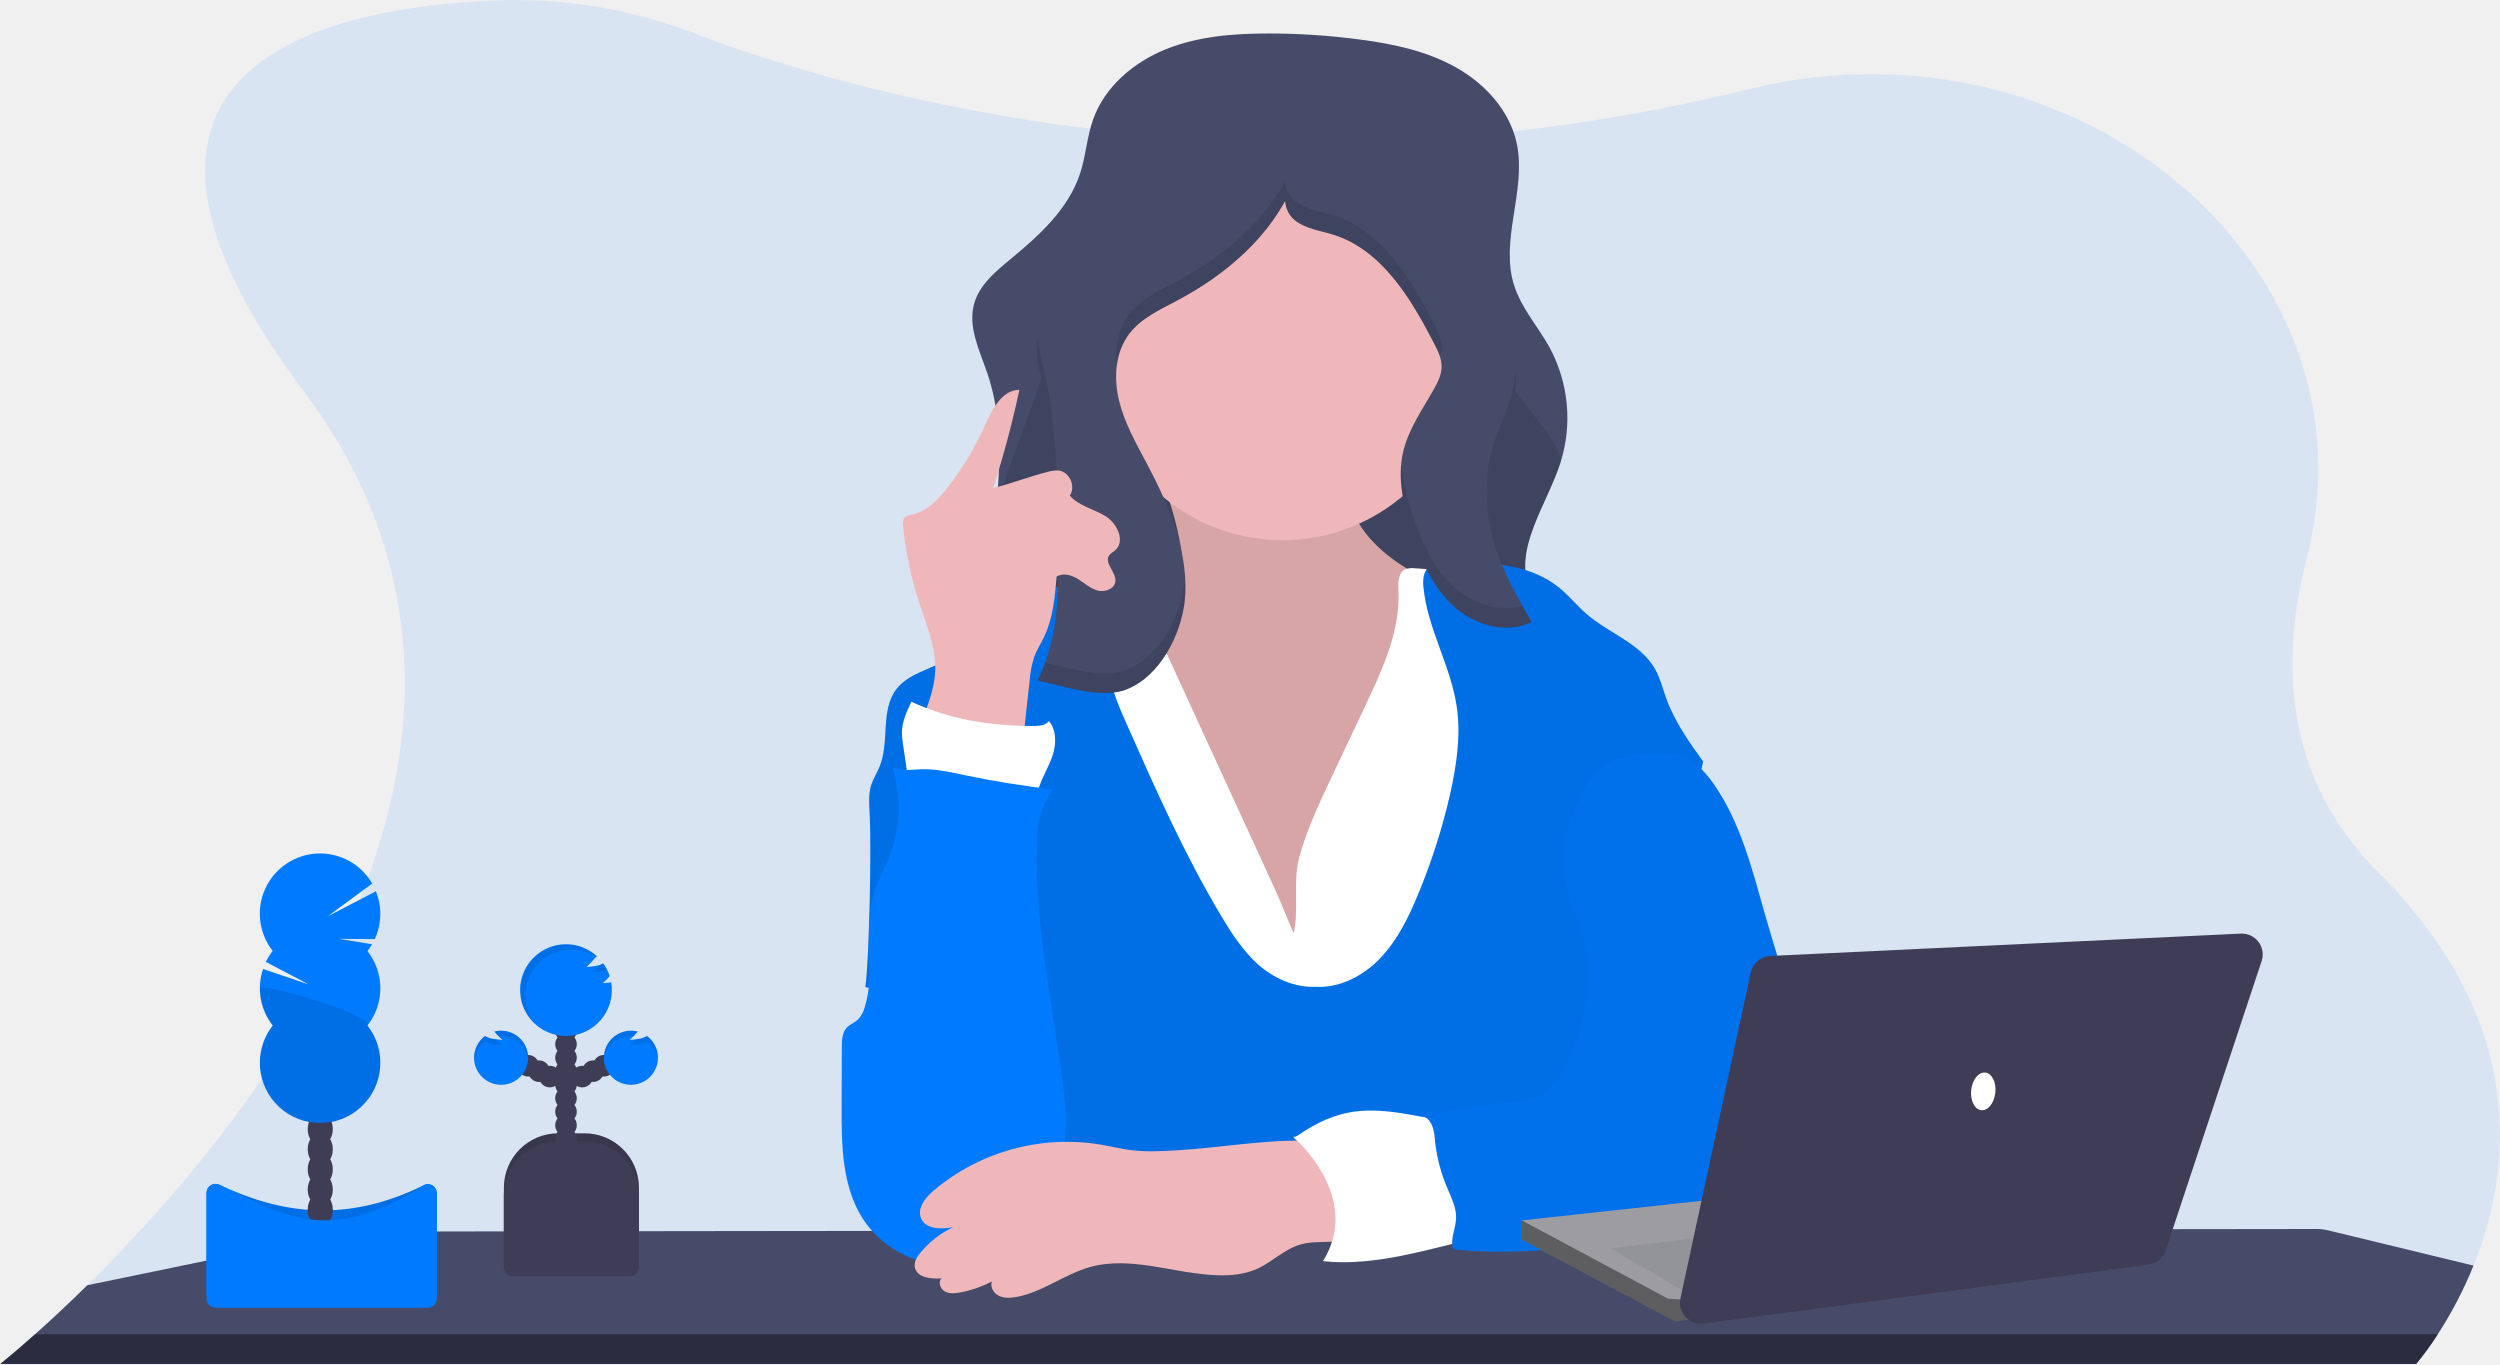
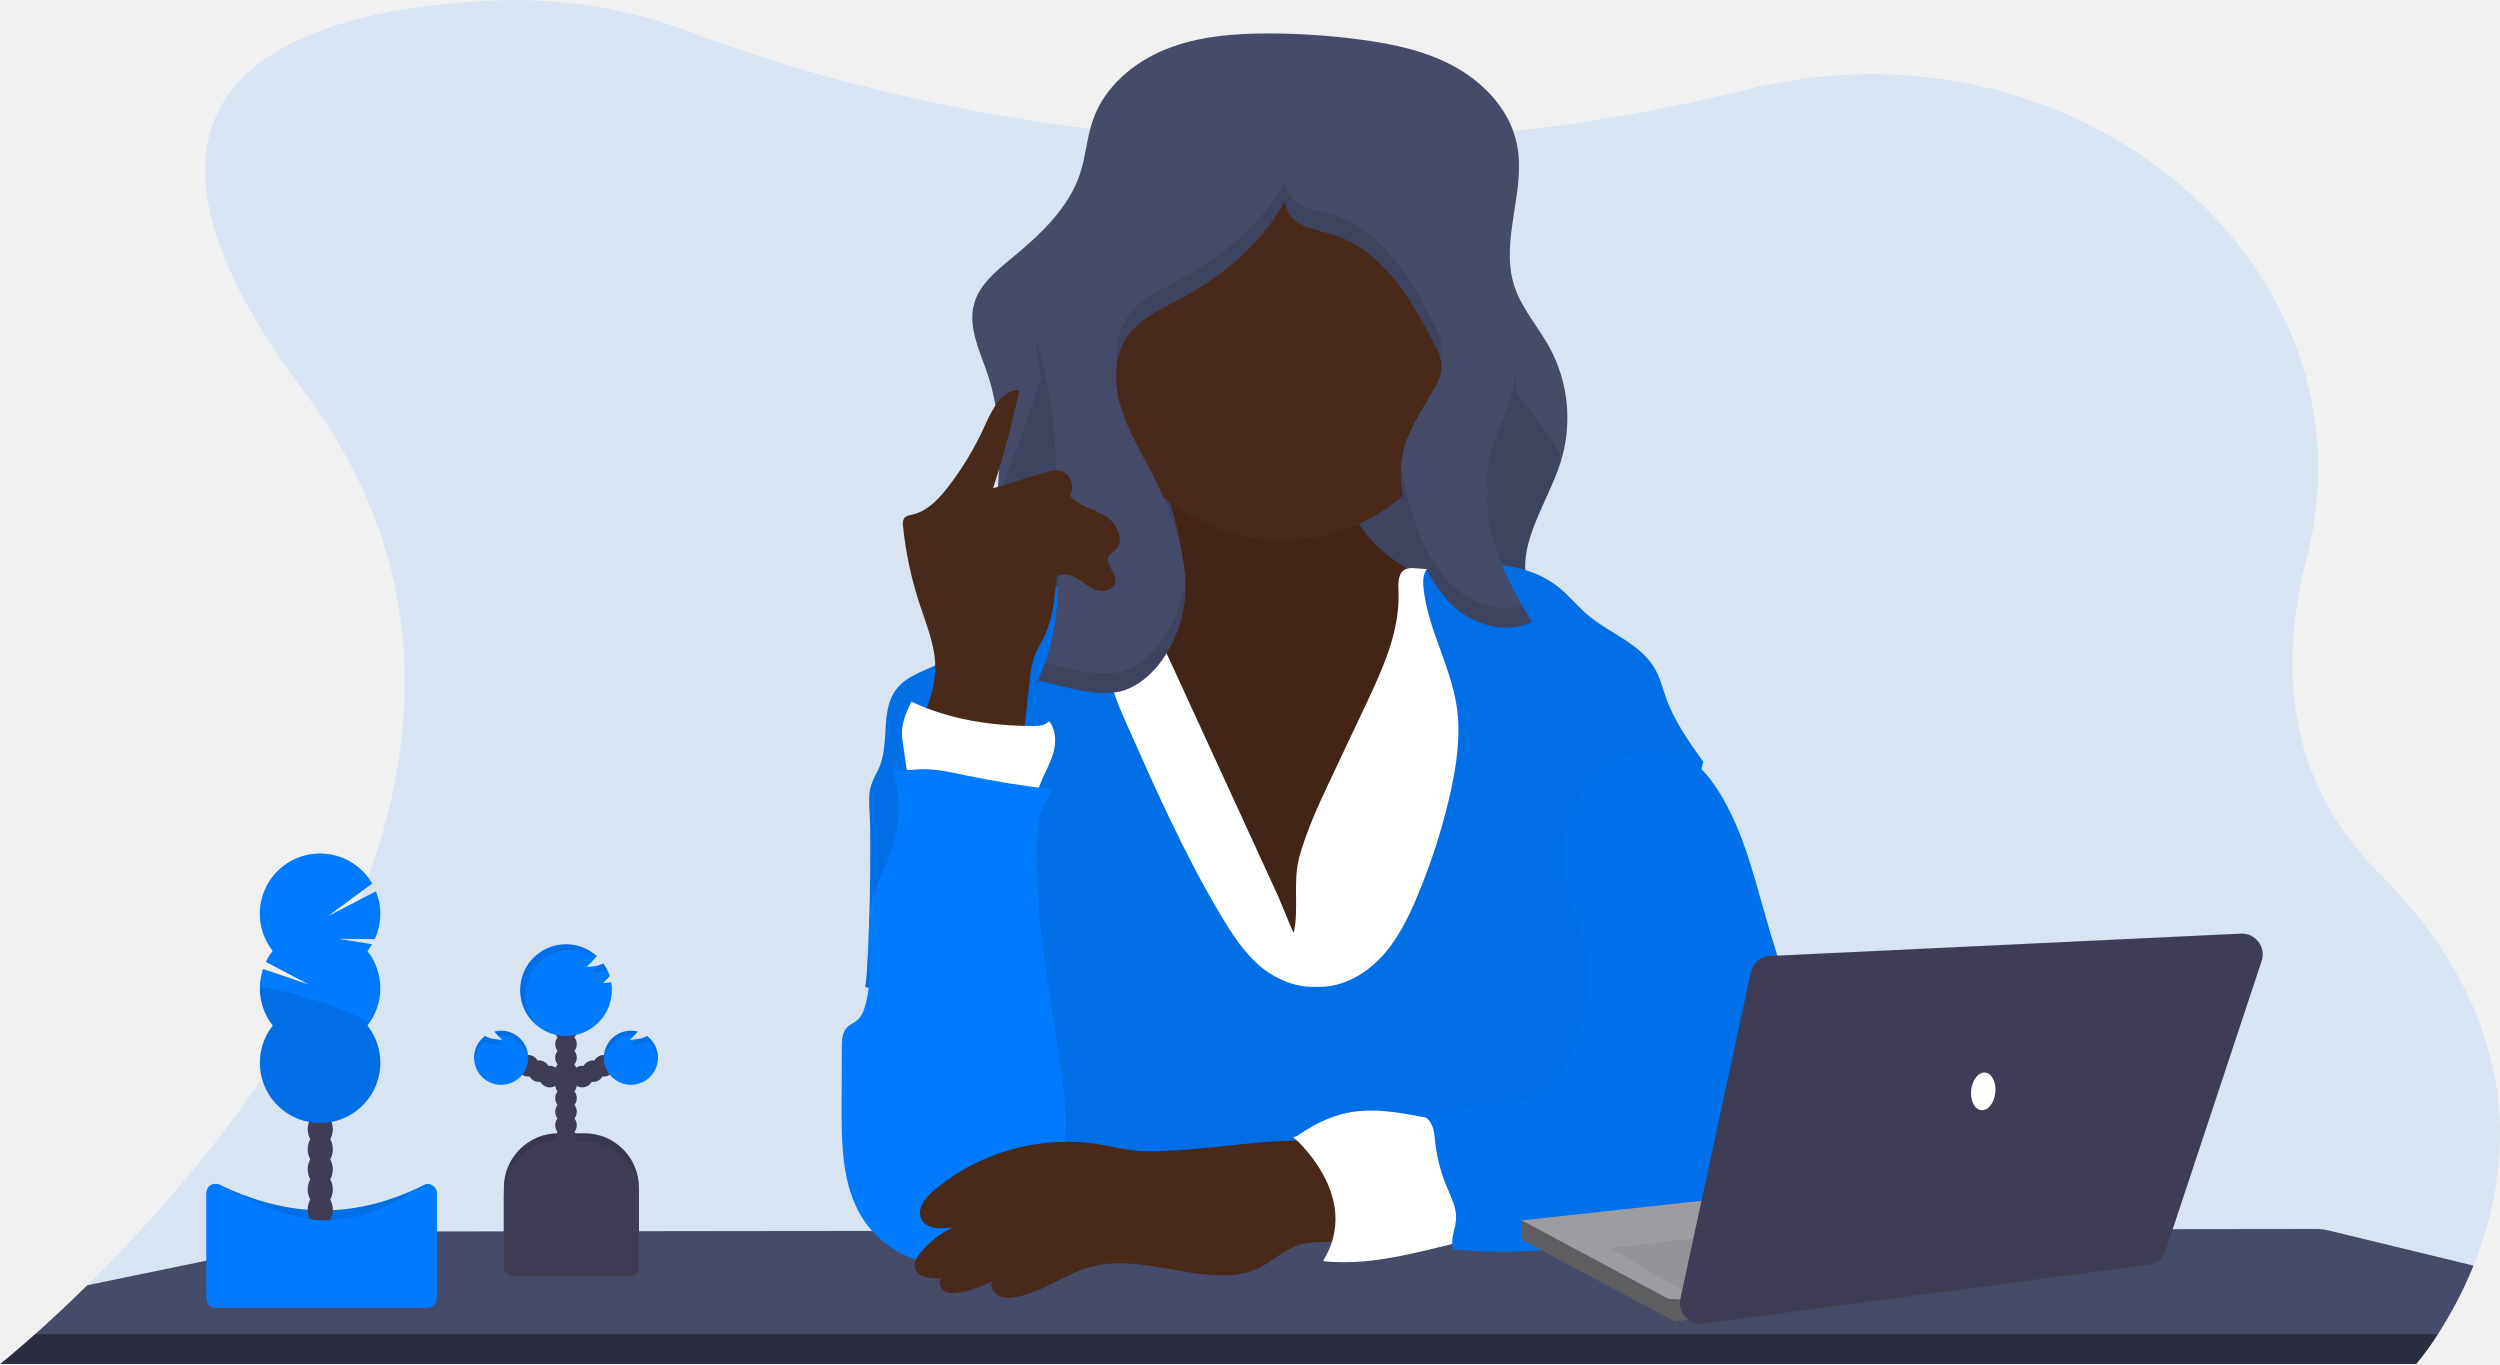
<svg xmlns="http://www.w3.org/2000/svg" id="a02f2390-8fa7-48a9-96f1-2ec5f63ecbc1" data-name="Layer 1" width="1150" height="627.49" viewBox="0 0 1150 627.49">
  <path d="M1162.81,718.44A188.54,188.54,0,0,1,1146.4,750a135.82,135.82,0,0,1-9.94,13.67.7.7,0,0,1-.11.12H25l.15-.12c1-.78,6.87-5.53,16-13.67,6.55-5.83,14.77-13.41,24-22.53,75.49-74.25,220.5-250,99.73-411-112.27-149.67,8.61-176.83,88.35-180a227.81,227.81,0,0,1,89.86,14.69c36.84,14,104.17,35.46,191.89,45.3,2.88.32,5.78.64,8.72.93a840.12,840.12,0,0,0,139.78,2.54h0c1.37-.08,2.75-.18,4.14-.28a830.62,830.62,0,0,0,136.72-21.15c2.91-.71,5.78-1.38,8.64-2.05,149.63-34.62,287.57,83.37,253.08,216.71-12.75,49.32-9.51,101.89,33,144.42C1188.66,607,1180.23,675.37,1162.81,718.44Z" transform="translate(-25 -136.26)" fill="#007bff" opacity="0.1" />
  <path d="M1162.81,718.44A188.54,188.54,0,0,1,1146.4,750a135.82,135.82,0,0,1-9.94,13.67H25.15c1-.78,6.87-5.53,16-13.67,6.55-5.83,14.77-13.41,24-22.53l117.13-24.2a22.79,22.79,0,0,1,4.6-.47l124.87-.18h.13l61.85-.08h.14l52.2-.06,34.17,0h0l35,0,143.42-.2h.23l11.11,0,19.52,0,24.37,0h6.48L725,702h8.14l71.64-.1,22.88,0h0l11,0h0l82.75-.11,24.64,0,78.38-.11,66.16-.08a23.45,23.45,0,0,1,5.47.65Z" transform="translate(-25 -136.26)" fill="#454b69" />
  <path d="M41.15,750H1146.4a135.82,135.82,0,0,1-9.94,13.67H25.15C26.13,762.84,32,758.09,41.15,750Z" transform="translate(-25 -136.26)" fill="none" />
  <path d="M41.15,750H1146.4a135.82,135.82,0,0,1-9.94,13.67H25.15C26.13,762.84,32,758.09,41.15,750Z" transform="translate(-25 -136.26)" opacity="0.4" />
  <path d="M758.22,439l-2.22.43L655.64,458.71c-29.15,5.6-58.72,11.23-88.33,9.08-21.45-1.56-41.49-7.92-62.1-13.5-11.65-3.16-24-4.42-27.95-17.46-5.45-18,3.42-44.65,5.51-62.89,2-17.9,3.18-36.25-.38-53.94a95.9,95.9,0,0,0-3.12-11.74c-3.57-10.59-9.18-21.6-6.15-32.35,2.39-8.53,9.68-14.62,16.5-20.26,13.36-11,27-23.33,32.3-39.82,2.6-8,3.09-16.61,5.89-24.55,5.31-15.1,18.65-26.39,33.49-32.37s31.16-7.25,47.17-7.25a319.6,319.6,0,0,1,42.27,2.81c15.28,2,30.7,5.29,44.13,12.87s24.75,20,27.88,35.14c4.43,21.41-7.87,44.21-1.27,65,3.32,10.51,11,19,16.33,28.62a68.17,68.17,0,0,1,5,53c-6.38,19.77-22,39.77-14,58.94,5.09,12.19,18.09,18.7,27.15,28.36Q757.17,437.7,758.22,439Z" transform="translate(-25 -136.26)" fill="#454b69" />
  <path d="M756,436.48v2.95L655.64,458.71c-29.15,5.6-58.72,11.23-88.33,9.08-21.45-1.56-41.49-7.92-62.1-13.5-11.65-3.16-24-4.42-27.95-17.46-5.45-18,3.42-44.65,5.51-62.89,2-17.9,32.79-83.25,29.23-100.94l184,8c1.24,9.77,49.87,58.81,46.84,68.18-6.38,19.77-22,39.77-14,58.94C733.94,420.31,746.94,426.82,756,436.48Z" transform="translate(-25 -136.26)" opacity="0.1" />
-   <path d="M568,387c1.09,6.19,1.67,13-1.49,18.4-4.21,7.24-13.39,9.55-21.6,11.19l-28.5,5.7c-1.94.39-4,.83-5.45,2.16-1.71,1.53-2.29,3.95-2.54,6.23-1.15,10.32,2.5,20.49,5.83,30.32,6.73,19.91,12.38,40.24,20.89,59.45S555.33,558,572,570.84s38.73,19.68,59.14,14.66c17.78-4.37,32.36-16.92,44.93-30.23,10.37-11,20.07-23,25.1-37.27,3.47-9.8,4.6-20.24,5.69-30.58q2.53-23.78,5.06-47.56c.79-7.44,1.31-15.81-3.52-21.52-2.12-2.51-5-4.18-7.94-5.73C689.52,406.8,678,402,667.82,395s-19.21-16.64-22.3-28.6c-1.85-7.18-1.52-15-4.67-21.69-3.52-7.5-11-12.58-19-14.81s-16.44-1.93-24.68-1-40,3.31-43.41,12.6c-1.83,5,5.76,15.73,7.56,20.65A144.17,144.17,0,0,1,568,387Z" transform="translate(-25 -136.26)" fill="#efb7b9" />
+   <path d="M568,387c1.09,6.19,1.67,13-1.49,18.4-4.21,7.24-13.39,9.55-21.6,11.19l-28.5,5.7c-1.94.39-4,.83-5.45,2.16-1.71,1.53-2.29,3.95-2.54,6.23-1.15,10.32,2.5,20.49,5.83,30.32,6.73,19.91,12.38,40.24,20.89,59.45S555.33,558,572,570.84s38.73,19.68,59.14,14.66c17.78-4.37,32.36-16.92,44.93-30.23,10.37-11,20.07-23,25.1-37.27,3.47-9.8,4.6-20.24,5.69-30.58q2.53-23.78,5.06-47.56c.79-7.44,1.31-15.81-3.52-21.52-2.12-2.51-5-4.18-7.94-5.73C689.52,406.8,678,402,667.82,395s-19.21-16.64-22.3-28.6c-1.85-7.18-1.52-15-4.67-21.69-3.52-7.5-11-12.58-19-14.81s-16.44-1.93-24.68-1-40,3.31-43.41,12.6c-1.83,5,5.76,15.73,7.56,20.65A144.17,144.17,0,0,1,568,387Z" transform="translate(-25 -136.26)" fill="#49291a" />
  <path d="M568,387c1.09,6.19,1.67,13-1.49,18.4-4.21,7.24-13.39,9.55-21.6,11.19l-28.5,5.7c-1.94.39-4,.83-5.45,2.16-1.71,1.53-2.29,3.95-2.54,6.23-1.15,10.32,2.5,20.49,5.83,30.32,6.73,19.91,12.38,40.24,20.89,59.45S555.33,558,572,570.84s38.73,19.68,59.14,14.66c17.78-4.37,32.36-16.92,44.93-30.23,10.37-11,20.07-23,25.1-37.27,3.47-9.8,4.6-20.24,5.69-30.58q2.53-23.78,5.06-47.56c.79-7.44,1.31-15.81-3.52-21.52-2.12-2.51-5-4.18-7.94-5.73C689.52,406.8,678,402,667.82,395s-19.21-16.64-22.3-28.6c-1.85-7.18-1.52-15-4.67-21.69-3.52-7.5-11-12.58-19-14.81s-16.44-1.93-24.68-1-40,3.31-43.41,12.6c-1.83,5,5.76,15.73,7.56,20.65A144.17,144.17,0,0,1,568,387Z" transform="translate(-25 -136.26)" opacity="0.1" />
  <path d="M636.59,495.74l16.71-35.38c7.83-16.58,15.83-34,15-52.31-.16-3.64-.2-8.19,3-9.84a8.58,8.58,0,0,1,4.39-.56,177.59,177.59,0,0,1,51.51,10.42c3.21,1.16,6.5,2.5,8.75,5.06s3.16,6,3.93,9.3a271.54,271.54,0,0,1,5.73,33.87c3,28.22,1.51,56.69,0,85l-4.44,86.43a8.26,8.26,0,0,1-.73,3.56c-1.1,2-3.58,2.67-5.81,3.05-8.59,1.47-17.37,1.17-26.07.84-61.2-2.32-122.72-5.88-183.52,1.54q.41-13.49-.43-27c-2.41-38.89-12.49-76.83-22.39-114.51-5.77-22-11.36-46-2.07-66.73a28.59,28.59,0,0,1,5.79-8.82c3.95-3.87,9.34-5.91,14.68-7.37a93.43,93.43,0,0,1,28.29-3.2l63.05,137.27c2.88,6.28,5.25,12.89,8.12,19.09,2.58-10.71-.52-23.26,2.58-34.87C626,518.53,631.26,507,636.59,495.74Z" transform="translate(-25 -136.26)" fill="#fff" />
  <path d="M630,590.19c11.28.71,22.24-5.07,30-13.24s12.88-18.53,17.21-29A286,286,0,0,0,692,501.84c3-13.4,5.13-27.27,3.06-40.85-2.86-18.75-13.47-35.79-15.28-54.67-.31-3.3-.11-7.16,2.54-9.15,1.64-1.23,3.8-1.4,5.84-1.52,18.86-1.12,39.58-.91,54.19,11.06,4.45,3.64,8.06,8.19,12.41,11.94,10.36,9,25,13.58,31.65,25.53,2.32,4.16,3.43,8.87,5.05,13.35,3.82,10.6,10.43,19.92,17,29.09-6.37,26.88-13.69,53.78-20.06,80.66-3.73,15.77-7.49,31.6-13.35,46.7-3.84,9.9-8.67,20-7.49,30.6.47,4.17,1.86,8.16,3.07,12.18a140,140,0,0,1,5.89,43.53l-285.34.7c13.67-19.6,17.68-43.64,16.29-67.49-.67-11.43-3.25-22.93-9-32.82-9.06-15.5-25-25.6-40.71-34.25-11-6-22.81,27.76-34.7,23.89,1.92-13.58,2.8-66,2-79.67-.26-4.48-.66-9.08.72-13.36.94-2.93,2.67-5.55,3.84-8.4,4.69-11.41.22-26,7.8-35.71,5.24-6.75,14.43-8.67,21.9-12.83,7.67-4.28,13.6-11,20.28-16.74A90.19,90.19,0,0,1,525.76,403a58.14,58.14,0,0,1,8.81,26c.51,5.81.14,11.7.95,17.48,1.11,7.83,4.35,15.18,7.56,22.42,13.37,30.19,26.79,60.47,43.73,88.82,4.79,8,10,16,16.94,22.23S620.68,590.63,630,590.19Z" transform="translate(-25 -136.26)" fill="#007bff" />
  <path d="M630,590.19c11.28.71,22.24-5.07,30-13.24s12.88-18.53,17.21-29A286,286,0,0,0,692,501.84c3-13.4,5.13-27.27,3.06-40.85-2.86-18.75-13.47-35.79-15.28-54.67-.31-3.3-.11-7.16,2.54-9.15,1.64-1.23,3.8-1.4,5.84-1.52,18.86-1.12,39.58-.91,54.19,11.06,4.45,3.64,8.06,8.19,12.41,11.94,10.36,9,25,13.58,31.65,25.53,2.32,4.16,3.43,8.87,5.05,13.35,3.82,10.6,10.43,19.92,17,29.09-6.37,26.88-13.69,53.78-20.06,80.66-3.73,15.77-7.49,31.6-13.35,46.7-3.84,9.9-8.67,20-7.49,30.6.47,4.17,1.86,8.16,3.07,12.18a140,140,0,0,1,5.89,43.53l-285.34.7c13.67-19.6,17.68-43.64,16.29-67.49-.67-11.43-3.25-22.93-9-32.82-9.06-15.5-25-25.6-40.71-34.25-11-6-22.81,27.76-34.7,23.89,1.92-13.58,2.8-66,2-79.67-.26-4.48-.66-9.08.72-13.36.94-2.93,2.67-5.55,3.84-8.4,4.69-11.41.22-26,7.8-35.71,5.24-6.75,14.43-8.67,21.9-12.83,7.67-4.28,13.6-11,20.28-16.74A90.19,90.19,0,0,1,525.76,403a58.14,58.14,0,0,1,8.81,26c.51,5.81.14,11.7.95,17.48,1.11,7.83,4.35,15.18,7.56,22.42,13.37,30.19,26.79,60.47,43.73,88.82,4.79,8,10,16,16.94,22.23S620.68,590.63,630,590.19Z" transform="translate(-25 -136.26)" opacity="0.1" />
-   <circle cx="589.91" cy="162.75" r="85.72" fill="#efb7b9" />
+   <circle cx="589.91" cy="162.75" r="85.72" fill="#49291a" />
  <path d="M569.93,413.24c2.35-22.18-6.87-43.88-17.31-63.59-5-9.42-10.36-18.81-12.87-29.16s-1.79-22.07,4.63-30.58c5.46-7.24,14.12-11.15,22.13-15.4,22.61-12,43.28-29.64,53.22-53.23-5.62,3.06-4.16,12.19.8,16.22s11.72,4.81,17.82,6.73c22.24,7,35.58,29.18,46.28,49.9,1.75,3.38,3.53,6.95,3.51,10.76s-1.76,7.19-3.58,10.43c-5.28,9.4-11.74,18.43-14.14,28.94-2.75,12,.15,24.62,3.92,36.39,4,12.52,9.31,25.14,18.91,34.12s24.49,13.44,36.3,7.64c-11.79-20.27-24-42.92-19.4-65.9,2.22-11,8.19-21,10.73-31.94,4.84-20.87-3.22-42.34-11.13-62.26l-23.64-59.45c-3.61-9.09-7.72-18.79-16-23.94-5.6-3.47-12.38-4.37-18.94-5-21.12-1.88-43-1.26-62.66,6.6-35.82,14.31-58.28,49.59-76.1,83.81-5.34,10.25-10.61,21.14-10.39,32.7.12,6.34,1.89,12.51,3.33,18.69,5.86,25.16,6.18,51.23,6.48,77.06.23,19.82-.8,38.5-9.47,56.55,11.88,2.36,29.11,8.73,40.87,4.07C558.56,447.34,568,428.67,569.93,413.24Z" transform="translate(-25 -136.26)" fill="#454b69" />
  <g opacity="0.1">
    <path d="M511.78,392.36q.06-4.23,0-8.54c-.3-25.83-.62-51.9-6.48-77.06a130.05,130.05,0,0,1-3.06-14.88,38.89,38.89,0,0,0-.27,5.19c.12,6.34,1.89,12.51,3.33,18.69C511.13,340.77,511.49,366.68,511.78,392.36Z" transform="translate(-25 -136.26)" />
    <path d="M720.88,324.57a60.51,60.51,0,0,0,1.3-17.82,55.54,55.54,0,0,1-1.3,8.82c-2.54,11-8.51,20.91-10.73,31.94a53,53,0,0,0-.8,14.78,52.45,52.45,0,0,1,.8-5.78C712.37,345.48,718.34,335.53,720.88,324.57Z" transform="translate(-25 -136.26)" />
    <path d="M687.36,300.3a14.41,14.41,0,0,0,.78-4.41c0-3.81-1.76-7.38-3.51-10.76-10.7-20.72-24-42.88-46.28-49.9-6.1-1.92-12.85-2.7-17.82-6.73a12.68,12.68,0,0,1-4.38-8.8c-10.84,19.9-29.46,35.12-49.64,45.81-8,4.25-16.67,8.16-22.13,15.4-5.13,6.8-6.62,15.65-5.73,24.21a30.61,30.61,0,0,1,5.73-15.21c5.46-7.24,14.12-11.15,22.13-15.4,20.18-10.69,38.8-25.91,49.64-45.81a12.68,12.68,0,0,0,4.38,8.8c5,4,11.72,4.81,17.82,6.73,22.24,7,35.58,29.18,46.28,49.9A39.4,39.4,0,0,1,687.36,300.3Z" transform="translate(-25 -136.26)" />
    <path d="M693.25,405.77c-9.6-9-14.89-21.6-18.91-34.12a98.77,98.77,0,0,1-4.8-21.71c-.93,10.27,1.62,20.78,4.8,30.71,4,12.52,9.31,25.14,18.91,34.12s24.49,13.44,36.3,7.64c-1.42-2.43-2.83-4.9-4.23-7.39C714.35,418.11,701.75,413.71,693.25,405.77Z" transform="translate(-25 -136.26)" />
    <path d="M569.93,404.24c-1.93,15.43-11.37,34.1-26.74,40.2-10.67,4.23-25.86-.63-37.45-3.32a86.63,86.63,0,0,1-3.42,8.25c11.88,2.36,29.11,8.73,40.87,4.07,15.37-6.1,24.81-24.77,26.74-40.2a69.48,69.48,0,0,0,.22-11.62C570.09,402.49,570,403.37,569.93,404.24Z" transform="translate(-25 -136.26)" />
  </g>
  <path d="M691.1,652.18c-15.45-2.45-31.13-7.18-46.45-4-8.88,1.84-17,6.26-24.38,11.6,4.06,3.25,8.8,6.15,11.38,10.67a42,42,0,0,1,3.58,9.87c1.62,6,3.25,12.12,3.5,18.36s-1,12.74-4.72,17.77c19.48,1.92,38.36-2.88,57.36-7.57a15.71,15.71,0,0,0,6.07-2.45c3-2.36,3.88-6.56,3.9-10.39,0-6.84-1.92-13.51-3.87-20.07C695.15,668.1,693.43,660,691.1,652.18Z" transform="translate(-25 -136.26)" fill="#fff" />
  <path d="M795.42,483.51c7.67,1,13.62,7.19,18,13.55,12.29,17.7,17.59,39.16,23.49,59.89q11,38.67,25.87,76.12a114.56,114.56,0,0,0,7.76,16.7c2.47,4.13,5.47,8.1,6.56,12.79,2.64,11.34-6.71,22-16.46,28.32A65.14,65.14,0,0,1,843.79,699c-5.82,1.74-11.89,2.4-17.92,3.06l-55.51,6c-25.55,2.78-51.33,5.56-76.89,2.88-1.61-5.6,1.55-9.56,1.32-15.39-.16-4.17-2-8.05-3.64-11.89a76,76,0,0,1-5.93-21.51c-.29-2.73-.39-5.53-1.43-8.07s-3.27-4.82-6-5c15-1.49,26.39-4.32,41.39-5.82,5.57-.56,11.36-1.19,16.11-4.15,5.89-3.67,9.19-10.29,11.81-16.71,6.49-15.9,10.67-33.42,7.26-50.26-2.8-13.81-10.61-26.67-10.57-40.76,0-8.39,2.86-16.52,6.24-24.2,3.58-8.12,8.25-16.42,16.11-20.54S786.55,482.31,795.42,483.51Z" transform="translate(-25 -136.26)" fill="#007bff" />
  <path d="M795.42,483.51c7.67,1,13.62,7.19,18,13.55,12.29,17.7,17.59,39.16,23.49,59.89q11,38.67,25.87,76.12a114.56,114.56,0,0,0,7.76,16.7c2.47,4.13,5.47,8.1,6.56,12.79,2.64,11.34-6.71,22-16.46,28.32A65.14,65.14,0,0,1,843.79,699c-5.82,1.74-11.89,2.4-17.92,3.06l-55.51,6c-25.55,2.78-51.33,5.56-76.89,2.88-1.61-5.6,1.55-9.56,1.32-15.39-.16-4.17-2-8.05-3.64-11.89a76,76,0,0,1-5.93-21.51c-.29-2.73-.39-5.53-1.43-8.07s-3.27-4.82-6-5c15-1.49,26.39-4.32,41.39-5.82,5.57-.56,11.36-1.19,16.11-4.15,5.89-3.67,9.19-10.29,11.81-16.71,6.49-15.9,10.67-33.42,7.26-50.26-2.8-13.81-10.61-26.67-10.57-40.76,0-8.39,2.86-16.52,6.24-24.2,3.58-8.12,8.25-16.42,16.11-20.54S786.55,482.31,795.42,483.51Z" transform="translate(-25 -136.26)" opacity="0.08" />
-   <path d="M447.81,470.52c3.63-8.62,7.32-17.52,7.42-26.87.11-10.11-4-19.71-7.14-29.31a169.49,169.49,0,0,1-7.71-36.19,5,5,0,0,1,.5-3.47c.83-1.17,2.43-1.41,3.84-1.72,6.92-1.58,12.15-7.17,16.47-12.8A140.34,140.34,0,0,0,478.05,332c3.31-7.37,7.79-16.36,15.87-16.43a458.36,458.36,0,0,1-12.08,45.25c8.45-2.16,16.48-5.3,24.93-7.46a14.93,14.93,0,0,1,5.12-.68c5.06.53,8.16,7.38,5.22,11.53,4.13,4.84,11,6.14,16.4,9.46s9.28,11.54,4.48,15.71c-.94.81-2.13,1.38-2.81,2.42-2.32,3.58,3.36,7.69,2.89,11.93-.38,3.47-4.83,5.09-8.2,4.17s-6-3.44-9-5.29-6.92-3-9.83-1.08c-.78,9.41-1.62,19-5.69,27.57-1.49,3.13-3.4,6.06-4.6,9.31a45.88,45.88,0,0,0-2.12,10.93L495,482.53C477.68,486,462.15,480.81,447.81,470.52Z" transform="translate(-25 -136.26)" fill="#efb7b9" />
+   <path d="M447.81,470.52c3.63-8.62,7.32-17.52,7.42-26.87.11-10.11-4-19.71-7.14-29.31a169.49,169.49,0,0,1-7.71-36.19,5,5,0,0,1,.5-3.47c.83-1.17,2.43-1.41,3.84-1.72,6.92-1.58,12.15-7.17,16.47-12.8A140.34,140.34,0,0,0,478.05,332c3.31-7.37,7.79-16.36,15.87-16.43a458.36,458.36,0,0,1-12.08,45.25c8.45-2.16,16.48-5.3,24.93-7.46a14.93,14.93,0,0,1,5.12-.68c5.06.53,8.16,7.38,5.22,11.53,4.13,4.84,11,6.14,16.4,9.46s9.28,11.54,4.48,15.71c-.94.81-2.13,1.38-2.81,2.42-2.32,3.58,3.36,7.69,2.89,11.93-.38,3.47-4.83,5.09-8.2,4.17s-6-3.44-9-5.29-6.92-3-9.83-1.08c-.78,9.41-1.62,19-5.69,27.57-1.49,3.13-3.4,6.06-4.6,9.31a45.88,45.88,0,0,0-2.12,10.93L495,482.53C477.68,486,462.15,480.81,447.81,470.52Z" transform="translate(-25 -136.26)" fill="#49291a" />
  <path d="M443.58,500.27l-3.19-21.59a35.1,35.1,0,0,1-.51-5.32c0-5,2.2-9.77,4.33-14.32,17.65,8.24,36.73,11.17,56.2,11.18,2.57,0,5.5-.24,7.1-2.25,3.31,3.81,3.41,9.94,2,14.78s-4.12,9.2-5.92,13.92c-.91,2.39-1.65,5-3.39,6.84-2.7,2.91-7.08,3.41-11.06,3.39a70.71,70.71,0,0,1-12.48-1.19C466,503.73,454.24,498.36,443.58,500.27Z" transform="translate(-25 -136.26)" fill="#fff" />
  <path d="M509.41,499.39q-20.55-2.34-40.83-6.6c-6.63-1.39-13.32-2.94-20.08-2.67-4.4.18-9.13,1.06-13-1.12,3.77,12.83,4,26.35-.51,38.94-2.67,7.5-6.74,14.49-8.7,22.21-4.08,16.15,1.52,33.76-3.58,49.62a12.56,12.56,0,0,1-3.08,5.52c-1.56,1.43-3.69,2.17-5.13,3.72-2.12,2.28-2.25,5.71-2.26,8.82l-.09,27.55c-.06,17.54.17,36.14,9.43,51,10.56,17,32.79,25.81,52.14,20.64a38.76,38.76,0,0,0,14.16-6.93c6.72-5.34,11-13.06,15.19-20.58,5-9,10-18.2,11.61-28.33,1.14-7.17.5-14.49-.32-21.7-4.52-40-14.33-79.66-12.22-119.81A36.31,36.31,0,0,1,509.41,499.39Z" transform="translate(-25 -136.26)" fill="#007bff" />
-   <path d="M566.67,665.39c-6.95.4-13.95.8-20.87,0-5-.6-9.88-1.83-14.84-2.67A95.11,95.11,0,0,0,454.37,684c-3.84,3.28-7.72,8.31-5.6,12.9,2.28,4.94,9.25,4.8,14.62,3.88a44,44,0,0,0-15,11.73c-1.5,1.83-2.92,4-2.63,6.37.61,4.95,7.33,5.85,12.3,5.42-1.62,1.74-.53,4.82,1.53,6s4.62.94,6.95.51a51.52,51.52,0,0,0,14.76-5.11c-.94,2.45.69,5.32,3,6.54s5.12,1.13,7.71.71c12.22-2,22.42-10.5,34.34-13.84,19.06-5.33,39,3.17,58.81,3.77,6.2.19,12.56-.44,18.21-3,6.93-3.15,12.52-9.06,19.84-11.16,8.13-2.32,17.46.35,24.9-3.66,5.41-2.91.53-25.34-.85-29.66-2.53-7.9-5.07-13.14-13.5-13.94C612.43,659.37,588.16,664.15,566.67,665.39Z" transform="translate(-25 -136.26)" fill="#efb7b9" />
+   <path d="M566.67,665.39c-6.95.4-13.95.8-20.87,0-5-.6-9.88-1.83-14.84-2.67A95.11,95.11,0,0,0,454.37,684c-3.84,3.28-7.72,8.31-5.6,12.9,2.28,4.94,9.25,4.8,14.62,3.88a44,44,0,0,0-15,11.73c-1.5,1.83-2.92,4-2.63,6.37.61,4.95,7.33,5.85,12.3,5.42-1.62,1.74-.53,4.82,1.53,6s4.62.94,6.95.51a51.52,51.52,0,0,0,14.76-5.11c-.94,2.45.69,5.32,3,6.54s5.12,1.13,7.71.71c12.22-2,22.42-10.5,34.34-13.84,19.06-5.33,39,3.17,58.81,3.77,6.2.19,12.56-.44,18.21-3,6.93-3.15,12.52-9.06,19.84-11.16,8.13-2.32,17.46.35,24.9-3.66,5.41-2.91.53-25.34-.85-29.66-2.53-7.9-5.07-13.14-13.5-13.94C612.43,659.37,588.16,664.15,566.67,665.39Z" transform="translate(-25 -136.26)" fill="#49291a" />
  <path d="M619.88,659.27s32.29,27.33,13.66,57.15l36-12.43V677.9c0-1.24-13.67-19.87-13.67-19.87l-16.15-2.49Z" transform="translate(-25 -136.26)" fill="#fff" />
  <path d="M256.79,521.32h12.11a25,25,0,0,1,25,25v37.11a0,0,0,0,1,0,0H231.79a0,0,0,0,1,0,0V546.32A25,25,0,0,1,256.79,521.32Z" fill="#3f3d56" />
  <path d="M256.79,521.32h12.11a25,25,0,0,1,25,25v37.11a0,0,0,0,1,0,0H231.79a0,0,0,0,1,0,0V546.32A25,25,0,0,1,256.79,521.32Z" opacity="0.1" />
  <circle cx="260.36" cy="530.01" r="4.97" fill="#3f3d56" />
  <circle cx="260.36" cy="523.8" r="4.97" fill="#3f3d56" />
  <circle cx="260.36" cy="517.59" r="4.97" fill="#3f3d56" />
  <circle cx="260.36" cy="511.38" r="4.97" fill="#3f3d56" />
  <circle cx="260.36" cy="505.17" r="4.97" fill="#3f3d56" />
  <circle cx="260.36" cy="498.96" r="4.97" fill="#3f3d56" />
  <circle cx="260.36" cy="492.74" r="4.97" fill="#3f3d56" />
  <circle cx="267.82" cy="495.23" r="4.97" fill="#3f3d56" />
  <circle cx="272.79" cy="492.74" r="4.97" fill="#3f3d56" />
  <circle cx="277.76" cy="490.26" r="4.97" fill="#3f3d56" />
  <circle cx="260.36" cy="486.53" r="4.97" fill="#3f3d56" />
  <circle cx="260.36" cy="480.32" r="4.97" fill="#3f3d56" />
  <circle cx="260.36" cy="474.11" r="4.97" fill="#3f3d56" />
  <circle cx="260.36" cy="467.9" r="4.97" fill="#3f3d56" />
  <path d="M306,588.13q-1.86.27-3.72.39a28.56,28.56,0,0,0,3.2-3.28,21,21,0,0,0-3-5.83,10.22,10.22,0,0,1-4,1.26c-1.23.18-2.47.31-3.71.4,1.63-1.33,3.15-3.33,4.75-5a21.1,21.1,0,1,0,6.93,15.61,20.68,20.68,0,0,0-.32-3.63Z" transform="translate(-25 -136.26)" fill="#007bff" />
  <path d="M322.57,612.82a9.64,9.64,0,0,1-4.18,1.39c-1.23.18-2.47.32-3.71.4a36.4,36.4,0,0,0,3.68-3.82,12.44,12.44,0,1,0,4.21,2Z" transform="translate(-25 -136.26)" fill="#007bff" />
  <circle cx="252.91" cy="495.23" r="4.97" fill="#3f3d56" />
  <circle cx="247.94" cy="492.74" r="4.97" fill="#3f3d56" />
  <circle cx="242.97" cy="490.26" r="4.97" fill="#3f3d56" />
  <path d="M248.16,612.82a9.64,9.64,0,0,0,4.18,1.39c1.23.18,2.47.32,3.71.4a35.42,35.42,0,0,1-3.68-3.82,12.44,12.44,0,1,1-4.21,2Z" transform="translate(-25 -136.26)" fill="#007bff" />
  <path d="M256.79,525h12.11a25,25,0,0,1,25,25v32.87a4.24,4.24,0,0,1-4.24,4.24H236a4.24,4.24,0,0,1-4.24-4.24V550A25,25,0,0,1,256.79,525Z" fill="#3f3d56" />
  <g opacity="0.1">
    <path d="M306.34,589.49a18.83,18.83,0,0,1-1.6,1.52c.57,0,1.13-.09,1.7-.15C306.42,590.4,306.39,589.94,306.34,589.49Z" transform="translate(-25 -136.26)" />
    <path d="M297.28,583.55c1.25-.08,2.48-.21,3.72-.39a12,12,0,0,0,3.23-.88,21.92,21.92,0,0,0-1.74-2.87,7.52,7.52,0,0,1-2,.85A28.79,28.79,0,0,1,297.28,583.55Z" transform="translate(-25 -136.26)" />
    <path d="M266.73,594.22a21.08,21.08,0,0,1,32.5-17.76l.32-.34a21.1,21.1,0,1,0-27.82,31.73A21,21,0,0,1,266.73,594.22Z" transform="translate(-25 -136.26)" />
  </g>
  <g opacity="0.1">
    <path d="M314.68,617.09c1.24-.08,2.48-.21,3.71-.39a9.65,9.65,0,0,0,4.18-1.4,12.43,12.43,0,0,1,5,8.8,11.38,11.38,0,0,0,.07-1.31,12.38,12.38,0,0,0-5-10,9.64,9.64,0,0,1-4.18,1.39l-1,.13A25.37,25.37,0,0,1,314.68,617.09Z" transform="translate(-25 -136.26)" />
    <path d="M315.18,612.85a10.19,10.19,0,0,1,1.24.09c.65-.69,1.29-1.43,1.94-2.15a12.4,12.4,0,0,0-15.6,12c0,.42,0,.83.06,1.24A12.42,12.42,0,0,1,315.18,612.85Z" transform="translate(-25 -136.26)" />
  </g>
  <g opacity="0.1">
    <path d="M256.05,617.09c-1.24-.08-2.48-.21-3.71-.39a9.65,9.65,0,0,1-4.18-1.4,12.43,12.43,0,0,0-5,8.8,11.38,11.38,0,0,1-.07-1.31,12.38,12.38,0,0,1,5-10,9.64,9.64,0,0,0,4.18,1.39l1,.13A23.67,23.67,0,0,0,256.05,617.09Z" transform="translate(-25 -136.26)" />
    <path d="M255.55,612.85a10.51,10.51,0,0,0-1.25.09c-.64-.69-1.28-1.43-1.93-2.15a12.4,12.4,0,0,1,15.6,12c0,.42,0,.83-.06,1.24A12.42,12.42,0,0,0,255.55,612.85Z" transform="translate(-25 -136.26)" />
  </g>
  <path d="M221.85,735.39h-97.7a4.15,4.15,0,0,1-4.15-4.15V685a4.15,4.15,0,0,1,5.93-3.75c28.07,13.32,58.31,17.89,94,.21a4.16,4.16,0,0,1,6,3.71v46A4.15,4.15,0,0,1,221.85,735.39Z" transform="translate(-25 -136.26)" fill="#007bff" />
  <path d="M221.85,735.39h-97.7a4.15,4.15,0,0,1-4.15-4.15V685a4.15,4.15,0,0,1,5.93-3.75c28.07,13.32,58.31,17.89,94,.21a4.16,4.16,0,0,1,6,3.71v46A4.15,4.15,0,0,1,221.85,735.39Z" transform="translate(-25 -136.26)" opacity="0.1" />
  <ellipse cx="147.32" cy="556.41" rx="5.78" ry="7.57" fill="#3f3d56" />
  <ellipse cx="147.32" cy="547.16" rx="5.78" ry="7.57" fill="#3f3d56" />
  <ellipse cx="147.32" cy="537.9" rx="5.78" ry="7.57" fill="#3f3d56" />
  <ellipse cx="147.32" cy="528.65" rx="5.78" ry="7.57" fill="#3f3d56" />
  <ellipse cx="147.32" cy="519.39" rx="5.78" ry="7.57" fill="#3f3d56" />
  <ellipse cx="147.32" cy="510.13" rx="5.78" ry="7.57" fill="#3f3d56" />
  <ellipse cx="147.32" cy="500.88" rx="5.78" ry="7.57" fill="#3f3d56" />
  <path d="M194,573.8a29.42,29.42,0,0,0,2.15-3.17l-15.2-2.5,16.44.12a27.71,27.71,0,0,0,.53-22l-22.05,11.44,20.34-15a27.71,27.71,0,1,0-45.77,31,27.1,27.1,0,0,0-3.16,5.05L167,589.1,146,582a27.74,27.74,0,0,0,4.47,26,27.71,27.71,0,1,0,43.56,0,27.71,27.71,0,0,0,0-34.26Z" transform="translate(-25 -136.26)" fill="#007bff" />
  <path d="M144.49,590.93a27.59,27.59,0,0,0,5.93,17.13,27.71,27.71,0,1,0,43.56,0C197.69,603.35,144.49,587.82,144.49,590.93Z" transform="translate(-25 -136.26)" opacity="0.1" />
  <path d="M221.85,737.84h-97.7a4.15,4.15,0,0,1-4.15-4.15V685a4.15,4.15,0,0,1,5.93-3.75c28.07,13.32,50.33,28.85,94,.21,2.59-1.7,6,.62,6,3.71v48.5A4.15,4.15,0,0,1,221.85,737.84Z" transform="translate(-25 -136.26)" fill="#007bff" />
  <polygon points="921.83 587.81 777.69 606.88 770.48 607.83 700.01 570.19 700.01 561.38 920.23 537.36 921.83 587.81" fill="#9c9ca1" />
  <polygon points="740.85 574.19 897 555.78 895.4 584.61 773.77 593.53 740.85 574.19" fill="#939498" />
  <path d="M802.69,733.67v9.46l-7.21,1L725,706.45v-8.81l67.27,36S801.09,734.47,802.69,733.67Z" transform="translate(-25 -136.26)" opacity="0.4" />
  <path d="M830.36,583.52,798,733.57a9.58,9.58,0,0,0,10.62,11.53L1013.35,718a9.58,9.58,0,0,0,7.84-6.48l44.17-133.2a9.6,9.6,0,0,0-9.56-12.6L839.28,576A9.6,9.6,0,0,0,830.36,583.52Z" transform="translate(-25 -136.26)" fill="#3f3d56" />
  <ellipse cx="937.28" cy="638.27" rx="8.7" ry="5.59" transform="translate(179.55 1367.46) rotate(-84)" fill="#fff" />
</svg>
